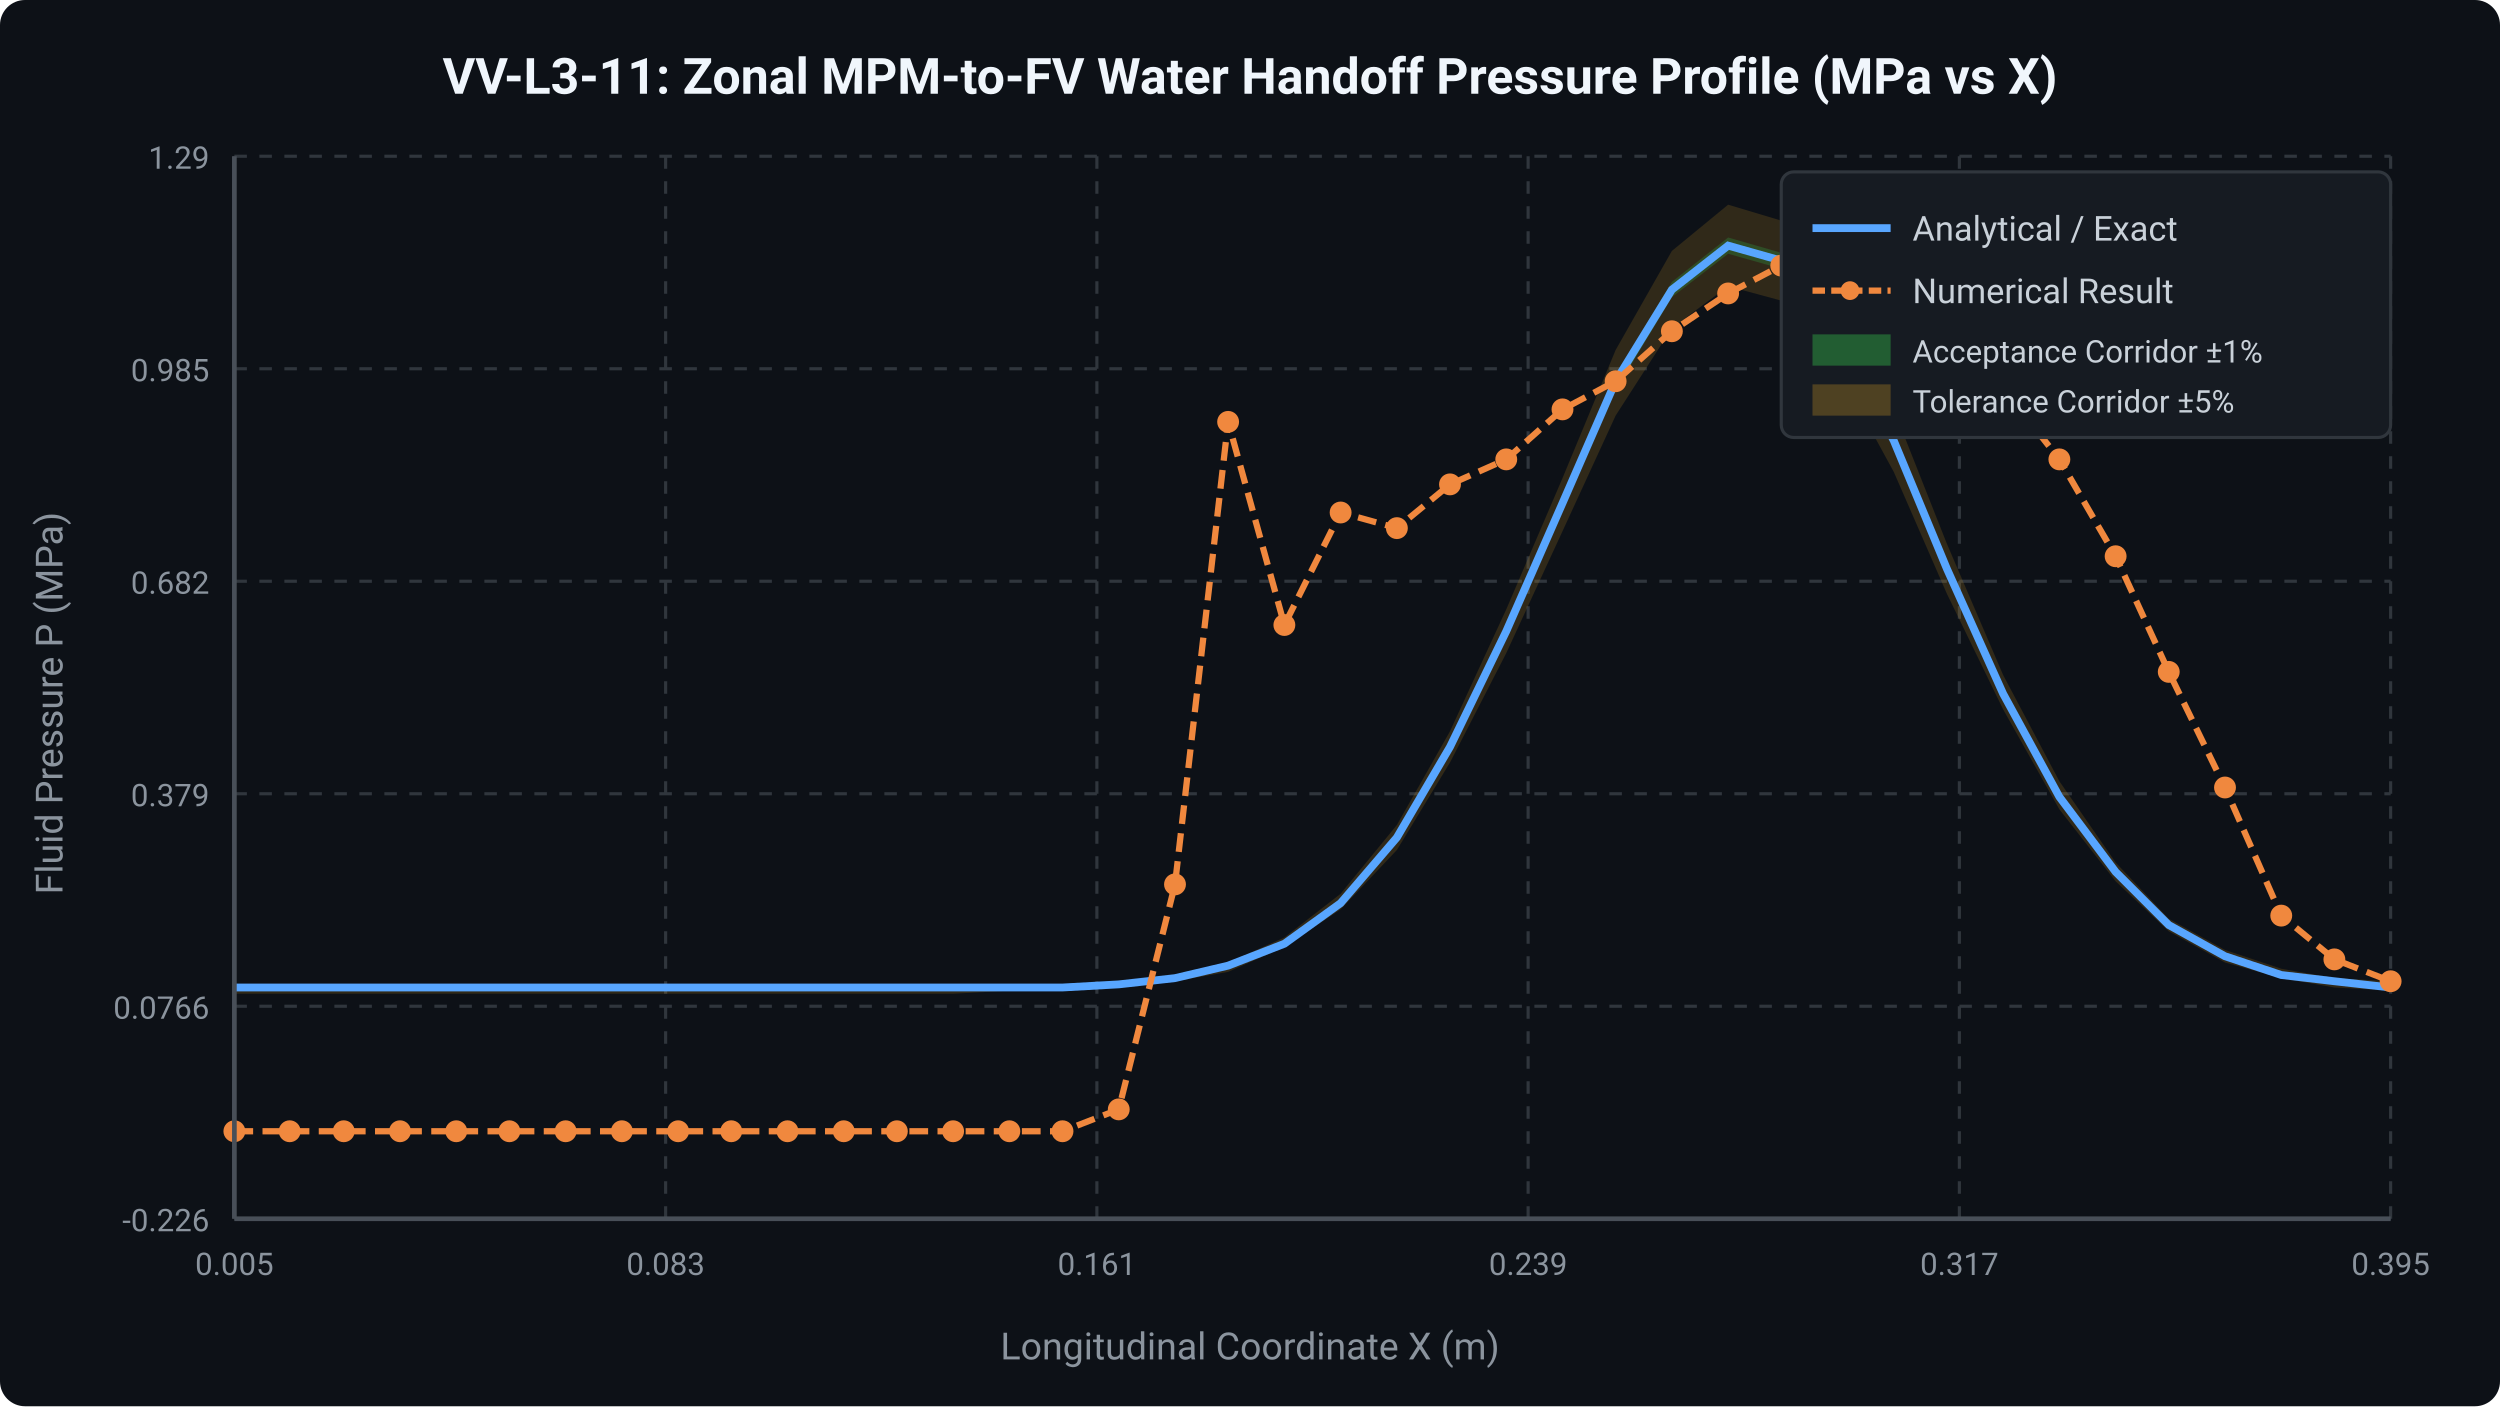
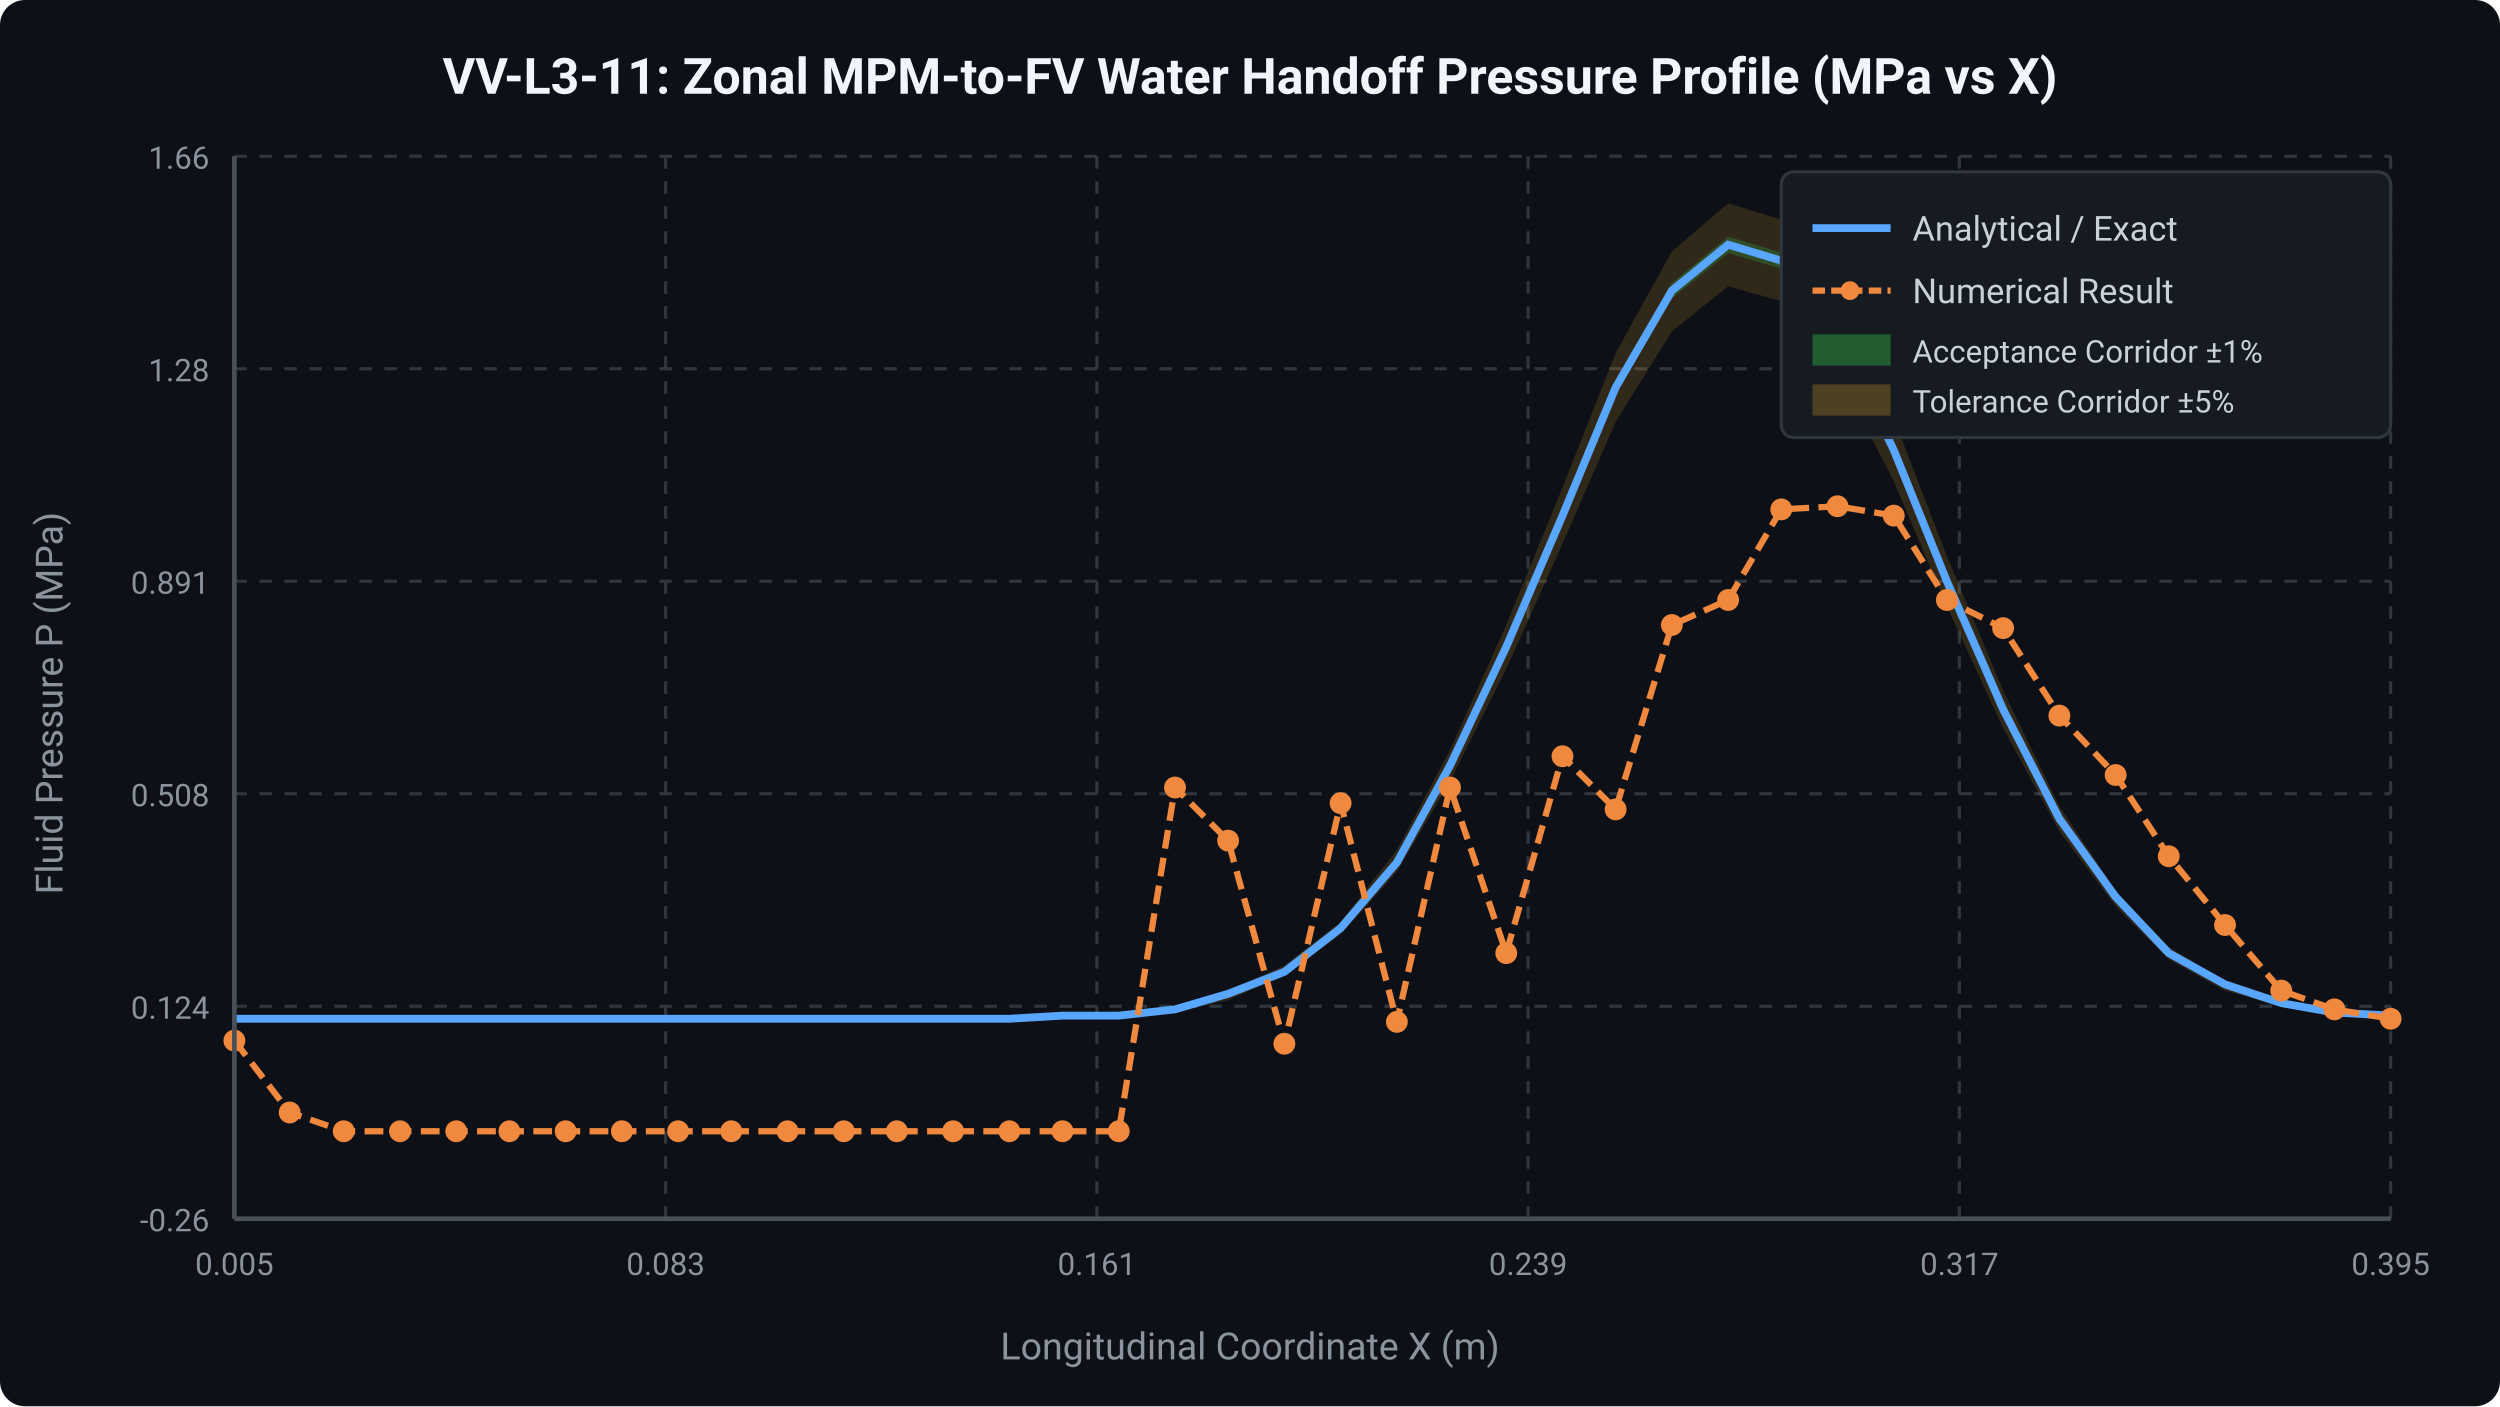
<svg xmlns="http://www.w3.org/2000/svg" viewBox="0 0 800 450" width="800" height="450">
  <style>
    text { font-family: -apple-system, BlinkMacSystemFont, 'Segoe UI', Roboto, Helvetica, Arial, sans-serif; fill: #c9d1d9; }
    .title { font-size: 16px; font-weight: 600; fill: #f0f6fc; }
    .axis-label { font-size: 12px; fill: #8b949e; }
    .tick { font-size: 10px; fill: #8b949e; }
    .grid { stroke: #30363d; stroke-width: 1; stroke-dasharray: 4,4; }
    .axis-line { stroke: #484f58; stroke-width: 1.5; }
    .exact-curve { fill: none; stroke: #58a6ff; stroke-width: 2.5; }
    .num-curve { fill: none; stroke: #f0883e; stroke-width: 2.0; stroke-dasharray: 6,3; }
    .corridor-yellow { fill: rgba(210, 153, 34, 0.18); }
    .corridor-green { fill: rgba(46, 160, 67, 0.30); }
  </style>
  <rect width="800" height="450" fill="#0d1117" rx="8" />
  <text x="400" y="30" text-anchor="middle" class="title">VV-L3-11: Zonal MPM-to-FV Water Handoff Pressure Profile (MPa vs X)</text>
  <line x1="75" y1="390" x2="765" y2="390" class="grid" />
-   <text x="67" y="394" text-anchor="end" class="tick">-0.226</text>
+   <text x="67" y="394" text-anchor="end" class="tick">-0.26</text>
  <line x1="75" y1="322" x2="765" y2="322" class="grid" />
-   <text x="67" y="326" text-anchor="end" class="tick">0.0766</text>
+   <text x="67" y="326" text-anchor="end" class="tick">0.124</text>
  <line x1="75" y1="254" x2="765" y2="254" class="grid" />
-   <text x="67" y="258" text-anchor="end" class="tick">0.379</text>
+   <text x="67" y="258" text-anchor="end" class="tick">0.508</text>
  <line x1="75" y1="186" x2="765" y2="186" class="grid" />
-   <text x="67" y="190" text-anchor="end" class="tick">0.682</text>
+   <text x="67" y="190" text-anchor="end" class="tick">0.891</text>
  <line x1="75" y1="118" x2="765" y2="118" class="grid" />
-   <text x="67" y="122" text-anchor="end" class="tick">0.985</text>
+   <text x="67" y="122" text-anchor="end" class="tick">1.28</text>
  <line x1="75" y1="50" x2="765" y2="50" class="grid" />
-   <text x="67" y="54" text-anchor="end" class="tick">1.29</text>
+   <text x="67" y="54" text-anchor="end" class="tick">1.66</text>
  <line x1="75" y1="50" x2="75" y2="390" class="grid" />
  <text x="75" y="408" text-anchor="middle" class="tick">0.005</text>
  <line x1="213" y1="50" x2="213" y2="390" class="grid" />
  <text x="213" y="408" text-anchor="middle" class="tick">0.083</text>
  <line x1="351" y1="50" x2="351" y2="390" class="grid" />
  <text x="351" y="408" text-anchor="middle" class="tick">0.161</text>
  <line x1="489" y1="50" x2="489" y2="390" class="grid" />
  <text x="489" y="408" text-anchor="middle" class="tick">0.239</text>
  <line x1="627" y1="50" x2="627" y2="390" class="grid" />
  <text x="627" y="408" text-anchor="middle" class="tick">0.317</text>
  <line x1="765" y1="50" x2="765" y2="390" class="grid" />
  <text x="765" y="408" text-anchor="middle" class="tick">0.395</text>
-   <path class="corridor-yellow" d="M 75 315 L 92.7 315 L 110 315 L 128 315 L 146 315 L 163 315 L 181 315 L 199 315 L 217 315 L 234 315 L 252 315 L 270 315 L 287 315 L 305 315 L 323 315 L 340 315 L 358 314 L 376 312 L 393 308 L 411 300 L 429 286 L 447 264 L 464 234 L 482 195 L 500 153 L 517 112 L 535 80.3 L 553 65.5 L 570 70.6 L 588 94.4 L 606 131 L 623 174 L 641 216 L 659 250 L 677 276 L 694 294 L 712 304 L 730 310 L 747 313 L 765 314 L 765 317 L 747 316 L 730 313 L 712 308 L 694 298 L 677 282 L 659 259 L 641 227 L 623 190 L 606 151 L 588 118 L 570 96.2 L 553 91.6 L 535 105 L 517 133 L 500 170 L 482 209 L 464 244 L 447 272 L 429 291 L 411 303 L 393 311 L 376 314 L 358 316 L 340 317 L 323 317 L 305 318 L 287 318 L 270 318 L 252 318 L 234 318 L 217 318 L 199 318 L 181 318 L 163 318 L 146 318 L 128 318 L 110 318 L 92.7 318 L 75 318 Z" />
-   <path class="corridor-green" d="M 75 316 L 92.7 316 L 110 316 L 128 316 L 146 316 L 163 316 L 181 316 L 199 316 L 217 316 L 234 316 L 252 316 L 270 316 L 287 316 L 305 316 L 323 316 L 340 316 L 358 315 L 376 313 L 393 309 L 411 301 L 429 288 L 447 267 L 464 238 L 482 201 L 500 160 L 517 120 L 535 90.2 L 553 76 L 570 80.9 L 588 104 L 606 139 L 623 181 L 641 220 L 659 254 L 677 279 L 694 296 L 712 306 L 730 311 L 747 314 L 765 315 L 765 316 L 747 315 L 730 312 L 712 306 L 694 296 L 677 280 L 659 256 L 641 223 L 623 184 L 606 143 L 588 108 L 570 86 L 553 81.2 L 535 95.1 L 517 125 L 500 163 L 482 204 L 464 240 L 447 269 L 429 289 L 411 302 L 393 309 L 376 313 L 358 315 L 340 316 L 323 317 L 305 317 L 287 317 L 270 317 L 252 317 L 234 317 L 217 317 L 199 317 L 181 317 L 163 317 L 146 317 L 128 317 L 110 317 L 92.7 317 L 75 317 Z" />
-   <path class="exact-curve" d="M 75 316 L 92.7 316 L 110 316 L 128 316 L 146 316 L 163 316 L 181 316 L 199 316 L 217 316 L 234 316 L 252 316 L 270 316 L 287 316 L 305 316 L 323 316 L 340 316 L 358 315 L 376 313 L 393 309 L 411 302 L 429 289 L 447 268 L 464 239 L 482 202 L 500 161 L 517 122 L 535 92.7 L 553 78.6 L 570 83.4 L 588 106 L 606 141 L 623 182 L 641 222 L 659 255 L 677 279 L 694 296 L 712 306 L 730 312 L 747 314 L 765 316 " />
-   <path class="num-curve" d="M 75 362 L 92.7 362 L 110 362 L 128 362 L 146 362 L 163 362 L 181 362 L 199 362 L 217 362 L 234 362 L 252 362 L 270 362 L 287 362 L 305 362 L 323 362 L 340 362 L 358 355 L 376 283 L 393 135 L 411 200 L 429 164 L 447 169 L 464 155 L 482 147 L 500 131 L 517 122 L 535 106 L 553 93.9 L 570 85 L 588 78.3 L 606 91.1 L 623 108 L 641 124 L 659 147 L 677 178 L 694 215 L 712 252 L 730 293 L 747 307 L 765 314 " />
-   <circle cx="75" cy="362" r="3.5" fill="#f0883e" />
-   <circle cx="92.7" cy="362" r="3.5" fill="#f0883e" />
+   <path class="corridor-yellow" d="M 75 325 L 92.7 325 L 110 325 L 128 325 L 146 325 L 163 325 L 181 325 L 199 325 L 217 325 L 234 325 L 252 325 L 270 325 L 287 325 L 305 325 L 323 325 L 340 325 L 358 324 L 376 322 L 393 317 L 411 309 L 429 295 L 447 272 L 464 240 L 482 200 L 500 156 L 517 113 L 535 80.5 L 553 65.1 L 570 70.3 L 588 95.1 L 606 134 L 623 178 L 641 221 L 659 258 L 677 285 L 694 303 L 712 314 L 730 320 L 747 323 L 765 324 L 765 326 L 747 325 L 730 322 L 712 317 L 694 307 L 677 290 L 659 266 L 641 233 L 623 194 L 606 154 L 588 119 L 570 96.4 L 553 91.6 L 535 106 L 517 135 L 500 174 L 482 214 L 464 250 L 447 279 L 429 299 L 411 312 L 393 320 L 376 324 L 358 326 L 340 326 L 323 327 L 305 327 L 287 327 L 270 327 L 252 327 L 234 327 L 217 327 L 199 327 L 181 327 L 163 327 L 146 327 L 128 327 L 110 327 L 92.7 327 L 75 327 Z" />
+   <path class="corridor-green" d="M 75 326 L 92.7 326 L 110 326 L 128 326 L 146 326 L 163 326 L 181 326 L 199 326 L 217 326 L 234 326 L 252 326 L 270 326 L 287 326 L 305 326 L 323 326 L 340 325 L 358 324 L 376 322 L 393 318 L 411 310 L 429 296 L 447 275 L 464 244 L 482 206 L 500 163 L 517 122 L 535 90.5 L 553 75.7 L 570 80.8 L 588 105 L 606 142 L 623 185 L 641 226 L 659 261 L 677 287 L 694 304 L 712 315 L 730 321 L 747 324 L 765 325 L 765 325 L 747 324 L 730 321 L 712 315 L 694 305 L 677 288 L 659 262 L 641 228 L 623 188 L 606 146 L 588 109 L 570 86 L 553 81 L 535 95.5 L 517 126 L 500 166 L 482 208 L 464 246 L 447 276 L 429 297 L 411 311 L 393 319 L 376 323 L 358 325 L 340 326 L 323 326 L 305 326 L 287 326 L 270 326 L 252 326 L 234 326 L 217 326 L 199 326 L 181 326 L 163 326 L 146 326 L 128 326 L 110 326 L 92.7 326 L 75 326 Z" />
+   <path class="exact-curve" d="M 75 326 L 92.7 326 L 110 326 L 128 326 L 146 326 L 163 326 L 181 326 L 199 326 L 217 326 L 234 326 L 252 326 L 270 326 L 287 326 L 305 326 L 323 326 L 340 325 L 358 325 L 376 323 L 393 318 L 411 311 L 429 297 L 447 276 L 464 245 L 482 207 L 500 165 L 517 124 L 535 93 L 553 78.3 L 570 83.4 L 588 107 L 606 144 L 623 186 L 641 227 L 659 262 L 677 287 L 694 305 L 712 315 L 730 321 L 747 324 L 765 325 " />
+   <path class="num-curve" d="M 75 333 L 92.7 356 L 110 362 L 128 362 L 146 362 L 163 362 L 181 362 L 199 362 L 217 362 L 234 362 L 252 362 L 270 362 L 287 362 L 305 362 L 323 362 L 340 362 L 358 362 L 376 252 L 393 269 L 411 334 L 429 257 L 447 327 L 464 252 L 482 305 L 500 242 L 517 259 L 535 200 L 553 192 L 570 163 L 588 162 L 606 165 L 623 192 L 641 201 L 659 229 L 677 248 L 694 274 L 712 296 L 730 317 L 747 323 L 765 326 " />
+   <circle cx="75" cy="333" r="3.5" fill="#f0883e" />
+   <circle cx="92.7" cy="356" r="3.5" fill="#f0883e" />
  <circle cx="110" cy="362" r="3.5" fill="#f0883e" />
  <circle cx="128" cy="362" r="3.5" fill="#f0883e" />
  <circle cx="146" cy="362" r="3.5" fill="#f0883e" />
  <circle cx="163" cy="362" r="3.5" fill="#f0883e" />
  <circle cx="181" cy="362" r="3.5" fill="#f0883e" />
  <circle cx="199" cy="362" r="3.5" fill="#f0883e" />
  <circle cx="217" cy="362" r="3.5" fill="#f0883e" />
  <circle cx="234" cy="362" r="3.5" fill="#f0883e" />
  <circle cx="252" cy="362" r="3.5" fill="#f0883e" />
  <circle cx="270" cy="362" r="3.5" fill="#f0883e" />
  <circle cx="287" cy="362" r="3.5" fill="#f0883e" />
  <circle cx="305" cy="362" r="3.5" fill="#f0883e" />
  <circle cx="323" cy="362" r="3.5" fill="#f0883e" />
  <circle cx="340" cy="362" r="3.5" fill="#f0883e" />
-   <circle cx="358" cy="355" r="3.5" fill="#f0883e" />
-   <circle cx="376" cy="283" r="3.5" fill="#f0883e" />
-   <circle cx="393" cy="135" r="3.5" fill="#f0883e" />
-   <circle cx="411" cy="200" r="3.5" fill="#f0883e" />
-   <circle cx="429" cy="164" r="3.5" fill="#f0883e" />
-   <circle cx="447" cy="169" r="3.5" fill="#f0883e" />
-   <circle cx="464" cy="155" r="3.5" fill="#f0883e" />
-   <circle cx="482" cy="147" r="3.5" fill="#f0883e" />
-   <circle cx="500" cy="131" r="3.5" fill="#f0883e" />
-   <circle cx="517" cy="122" r="3.5" fill="#f0883e" />
-   <circle cx="535" cy="106" r="3.5" fill="#f0883e" />
-   <circle cx="553" cy="93.9" r="3.5" fill="#f0883e" />
-   <circle cx="570" cy="85" r="3.5" fill="#f0883e" />
-   <circle cx="588" cy="78.3" r="3.5" fill="#f0883e" />
-   <circle cx="606" cy="91.1" r="3.5" fill="#f0883e" />
-   <circle cx="623" cy="108" r="3.5" fill="#f0883e" />
-   <circle cx="641" cy="124" r="3.5" fill="#f0883e" />
-   <circle cx="659" cy="147" r="3.5" fill="#f0883e" />
-   <circle cx="677" cy="178" r="3.5" fill="#f0883e" />
-   <circle cx="694" cy="215" r="3.5" fill="#f0883e" />
-   <circle cx="712" cy="252" r="3.5" fill="#f0883e" />
-   <circle cx="730" cy="293" r="3.5" fill="#f0883e" />
-   <circle cx="747" cy="307" r="3.5" fill="#f0883e" />
-   <circle cx="765" cy="314" r="3.5" fill="#f0883e" />
+   <circle cx="358" cy="362" r="3.5" fill="#f0883e" />
+   <circle cx="376" cy="252" r="3.5" fill="#f0883e" />
+   <circle cx="393" cy="269" r="3.5" fill="#f0883e" />
+   <circle cx="411" cy="334" r="3.5" fill="#f0883e" />
+   <circle cx="429" cy="257" r="3.5" fill="#f0883e" />
+   <circle cx="447" cy="327" r="3.5" fill="#f0883e" />
+   <circle cx="464" cy="252" r="3.5" fill="#f0883e" />
+   <circle cx="482" cy="305" r="3.5" fill="#f0883e" />
+   <circle cx="500" cy="242" r="3.5" fill="#f0883e" />
+   <circle cx="517" cy="259" r="3.5" fill="#f0883e" />
+   <circle cx="535" cy="200" r="3.5" fill="#f0883e" />
+   <circle cx="553" cy="192" r="3.5" fill="#f0883e" />
+   <circle cx="570" cy="163" r="3.5" fill="#f0883e" />
+   <circle cx="588" cy="162" r="3.5" fill="#f0883e" />
+   <circle cx="606" cy="165" r="3.5" fill="#f0883e" />
+   <circle cx="623" cy="192" r="3.5" fill="#f0883e" />
+   <circle cx="641" cy="201" r="3.5" fill="#f0883e" />
+   <circle cx="659" cy="229" r="3.5" fill="#f0883e" />
+   <circle cx="677" cy="248" r="3.5" fill="#f0883e" />
+   <circle cx="694" cy="274" r="3.5" fill="#f0883e" />
+   <circle cx="712" cy="296" r="3.5" fill="#f0883e" />
+   <circle cx="730" cy="317" r="3.5" fill="#f0883e" />
+   <circle cx="747" cy="323" r="3.5" fill="#f0883e" />
+   <circle cx="765" cy="326" r="3.5" fill="#f0883e" />
  <line x1="75" y1="390" x2="765" y2="390" class="axis-line" />
  <line x1="75" y1="50" x2="75" y2="390" class="axis-line" />
  <text x="400" y="435" text-anchor="middle" class="axis-label">Longitudinal Coordinate X (m)</text>
  <text x="20" y="225" text-anchor="middle" transform="rotate(-90 20 225)" class="axis-label">Fluid Pressure P (MPa)</text>
  <rect x="570" y="55" width="195" height="85" fill="#161b22" stroke="#30363d" rx="4" />
  <line x1="580" y1="73" x2="605" y2="73" stroke="#58a6ff" stroke-width="2.5" />
  <text x="612" y="77" font-size="11">Analytical / Exact</text>
  <line x1="580" y1="93" x2="605" y2="93" stroke="#f0883e" stroke-width="2.0" stroke-dasharray="4,2" />
  <circle cx="592" cy="93" r="3" fill="#f0883e" />
  <text x="612" y="97" font-size="11">Numerical Result</text>
  <rect x="580" y="107" width="25" height="10" fill="rgba(46,160,67,0.5)" />
  <text x="612" y="116" font-size="10">Acceptance Corridor ±1%</text>
  <rect x="580" y="123" width="25" height="10" fill="rgba(210,153,34,0.3)" />
  <text x="612" y="132" font-size="10">Tolerance Corridor ±5%</text>
</svg>
